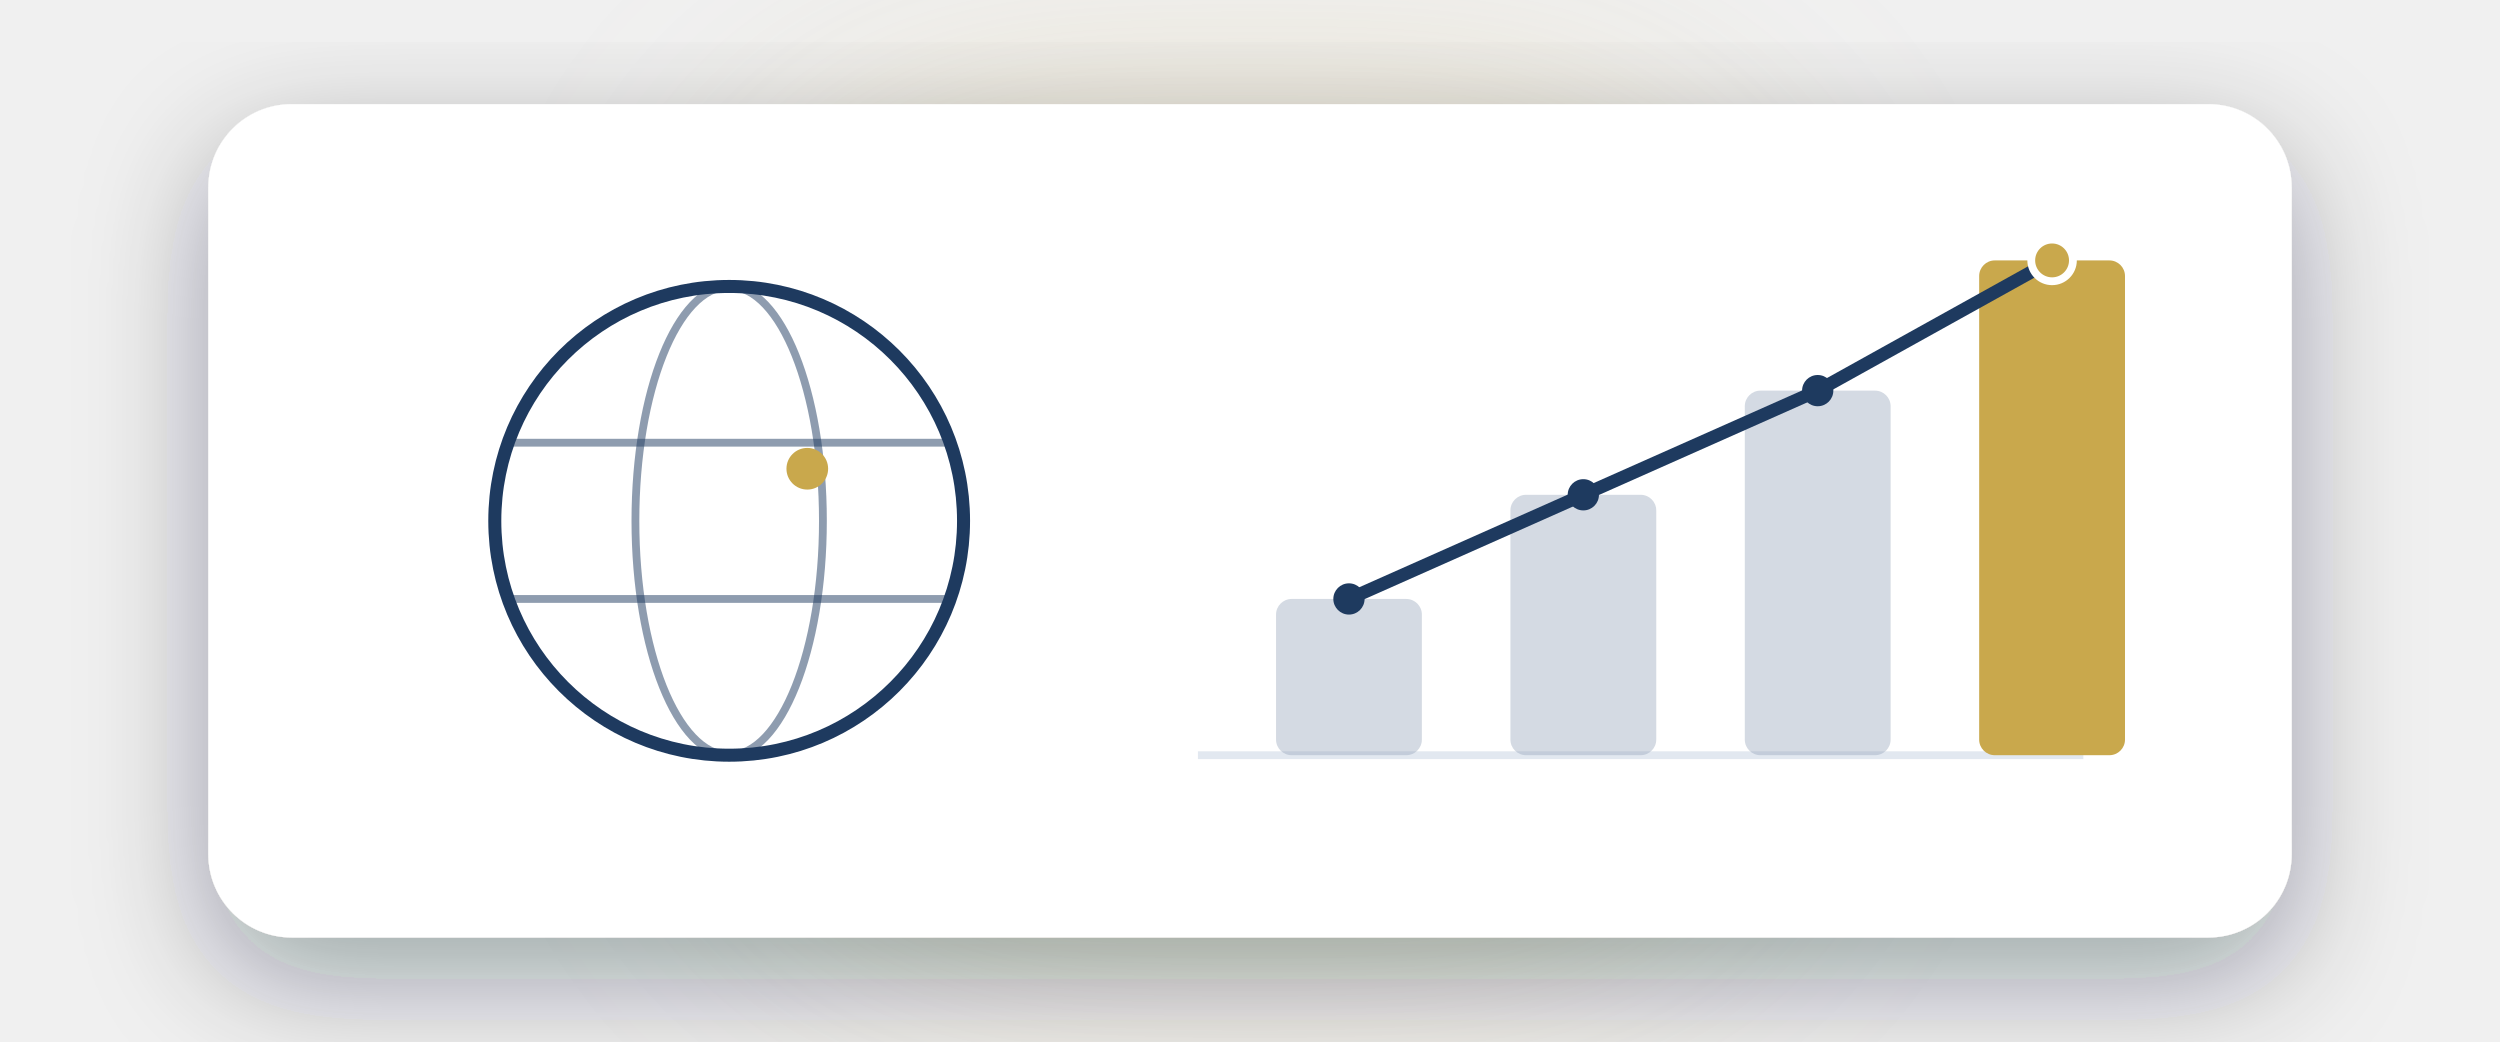
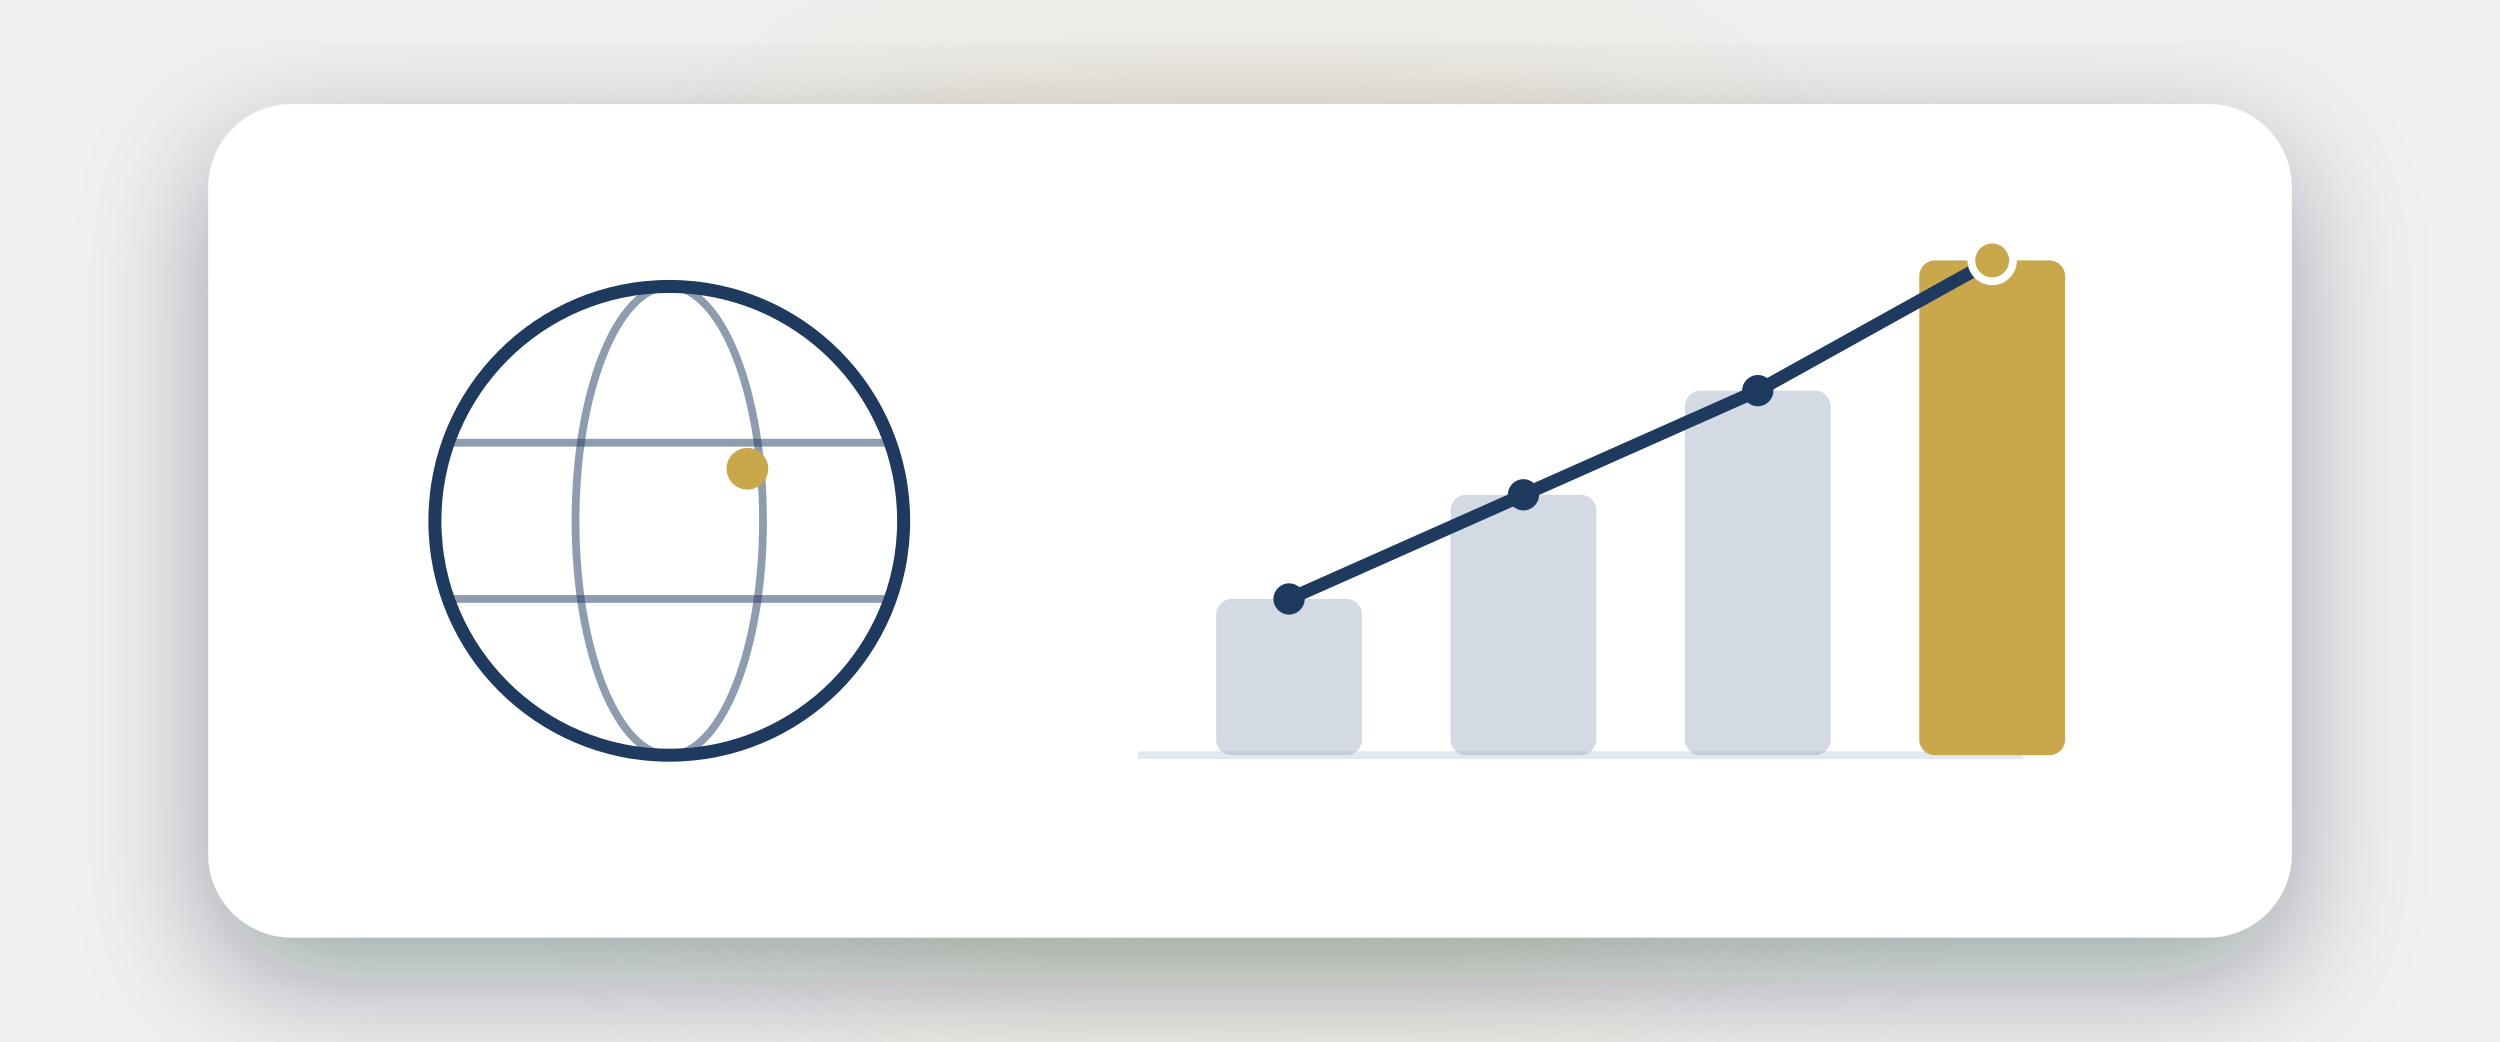
<svg xmlns="http://www.w3.org/2000/svg" viewBox="0 0 480 200" role="img" aria-labelledby="pib-illus-title pib-illus-desc">
  <defs>
    <filter id="pib-shadow" x="-30%" y="-30%" width="160%" height="160%">
      <feDropShadow dx="0" dy="8" stdDeviation="12" flood-color="#0a1830" flood-opacity="0.35" />
    </filter>
    <filter id="pib-glow" x="-100%" y="-100%" width="300%" height="300%">
      <feGaussianBlur stdDeviation="24" />
    </filter>
  </defs>
  <circle cx="240" cy="100" r="110" fill="#c9a84c" opacity="0.15" filter="url(#pib-glow)" />
  <g filter="url(#pib-shadow)">
    <rect x="40" y="20" width="400" height="160" rx="16" fill="#ffffff" />
  </g>
-   <circle cx="140" cy="100" r="45" fill="none" stroke="#1e3a5f" stroke-width="2.5" />
-   <ellipse cx="140" cy="100" rx="18" ry="45" fill="none" stroke="#1e3a5f" stroke-width="1.5" opacity="0.5" />
-   <line x1="97" y1="85" x2="183" y2="85" stroke="#1e3a5f" stroke-width="1.5" opacity="0.5" />
-   <line x1="97" y1="115" x2="183" y2="115" stroke="#1e3a5f" stroke-width="1.5" opacity="0.5" />
-   <circle cx="155" cy="90" r="4" fill="#c9a84c" />
-   <line x1="230" y1="145" x2="400" y2="145" stroke="#e2e8f0" stroke-width="1.5" />
-   <rect x="245" y="115" width="28" height="30" rx="3" fill="#94a3b8" opacity="0.4" />
-   <rect x="290" y="95" width="28" height="50" rx="3" fill="#94a3b8" opacity="0.4" />
-   <rect x="335" y="75" width="28" height="70" rx="3" fill="#94a3b8" opacity="0.4" />
-   <rect x="380" y="50" width="28" height="95" rx="3" fill="#c9a84c" />
-   <polyline points="259,115 304,95 349,75 394,50" fill="none" stroke="#1e3a5f" stroke-width="2.5" stroke-linecap="round" stroke-linejoin="round" />
-   <circle cx="259" cy="115" r="3" fill="#1e3a5f" />
-   <circle cx="304" cy="95" r="3" fill="#1e3a5f" />
-   <circle cx="349" cy="75" r="3" fill="#1e3a5f" />
-   <circle cx="394" cy="50" r="4" fill="#c9a84c" stroke="#ffffff" stroke-width="1.5" />
+   <circle cx="128.5" cy="100" r="45" fill="none" stroke="#1e3a5f" stroke-width="2.5" />
+   <ellipse cx="128.5" cy="100" rx="18" ry="45" fill="none" stroke="#1e3a5f" stroke-width="1.5" opacity="0.5" />
+   <line x1="85.5" y1="85" x2="171.5" y2="85" stroke="#1e3a5f" stroke-width="1.5" opacity="0.5" />
+   <line x1="85.5" y1="115" x2="171.5" y2="115" stroke="#1e3a5f" stroke-width="1.5" opacity="0.5" />
+   <circle cx="143.5" cy="90" r="4" fill="#c9a84c" />
+   <line x1="218.5" y1="145" x2="388.5" y2="145" stroke="#e2e8f0" stroke-width="1.5" />
+   <rect x="233.5" y="115" width="28" height="30" rx="3" fill="#94a3b8" opacity="0.4" />
+   <rect x="278.5" y="95" width="28" height="50" rx="3" fill="#94a3b8" opacity="0.4" />
+   <rect x="323.5" y="75" width="28" height="70" rx="3" fill="#94a3b8" opacity="0.4" />
+   <rect x="368.5" y="50" width="28" height="95" rx="3" fill="#c9a84c" />
+   <polyline points="247.5,115 292.5,95 337.5,75 382.5,50" fill="none" stroke="#1e3a5f" stroke-width="2.5" stroke-linecap="round" stroke-linejoin="round" />
+   <circle cx="247.5" cy="115" r="3" fill="#1e3a5f" />
+   <circle cx="292.5" cy="95" r="3" fill="#1e3a5f" />
+   <circle cx="337.5" cy="75" r="3" fill="#1e3a5f" />
+   <circle cx="382.5" cy="50" r="4" fill="#c9a84c" stroke="#ffffff" stroke-width="1.5" />
</svg>
